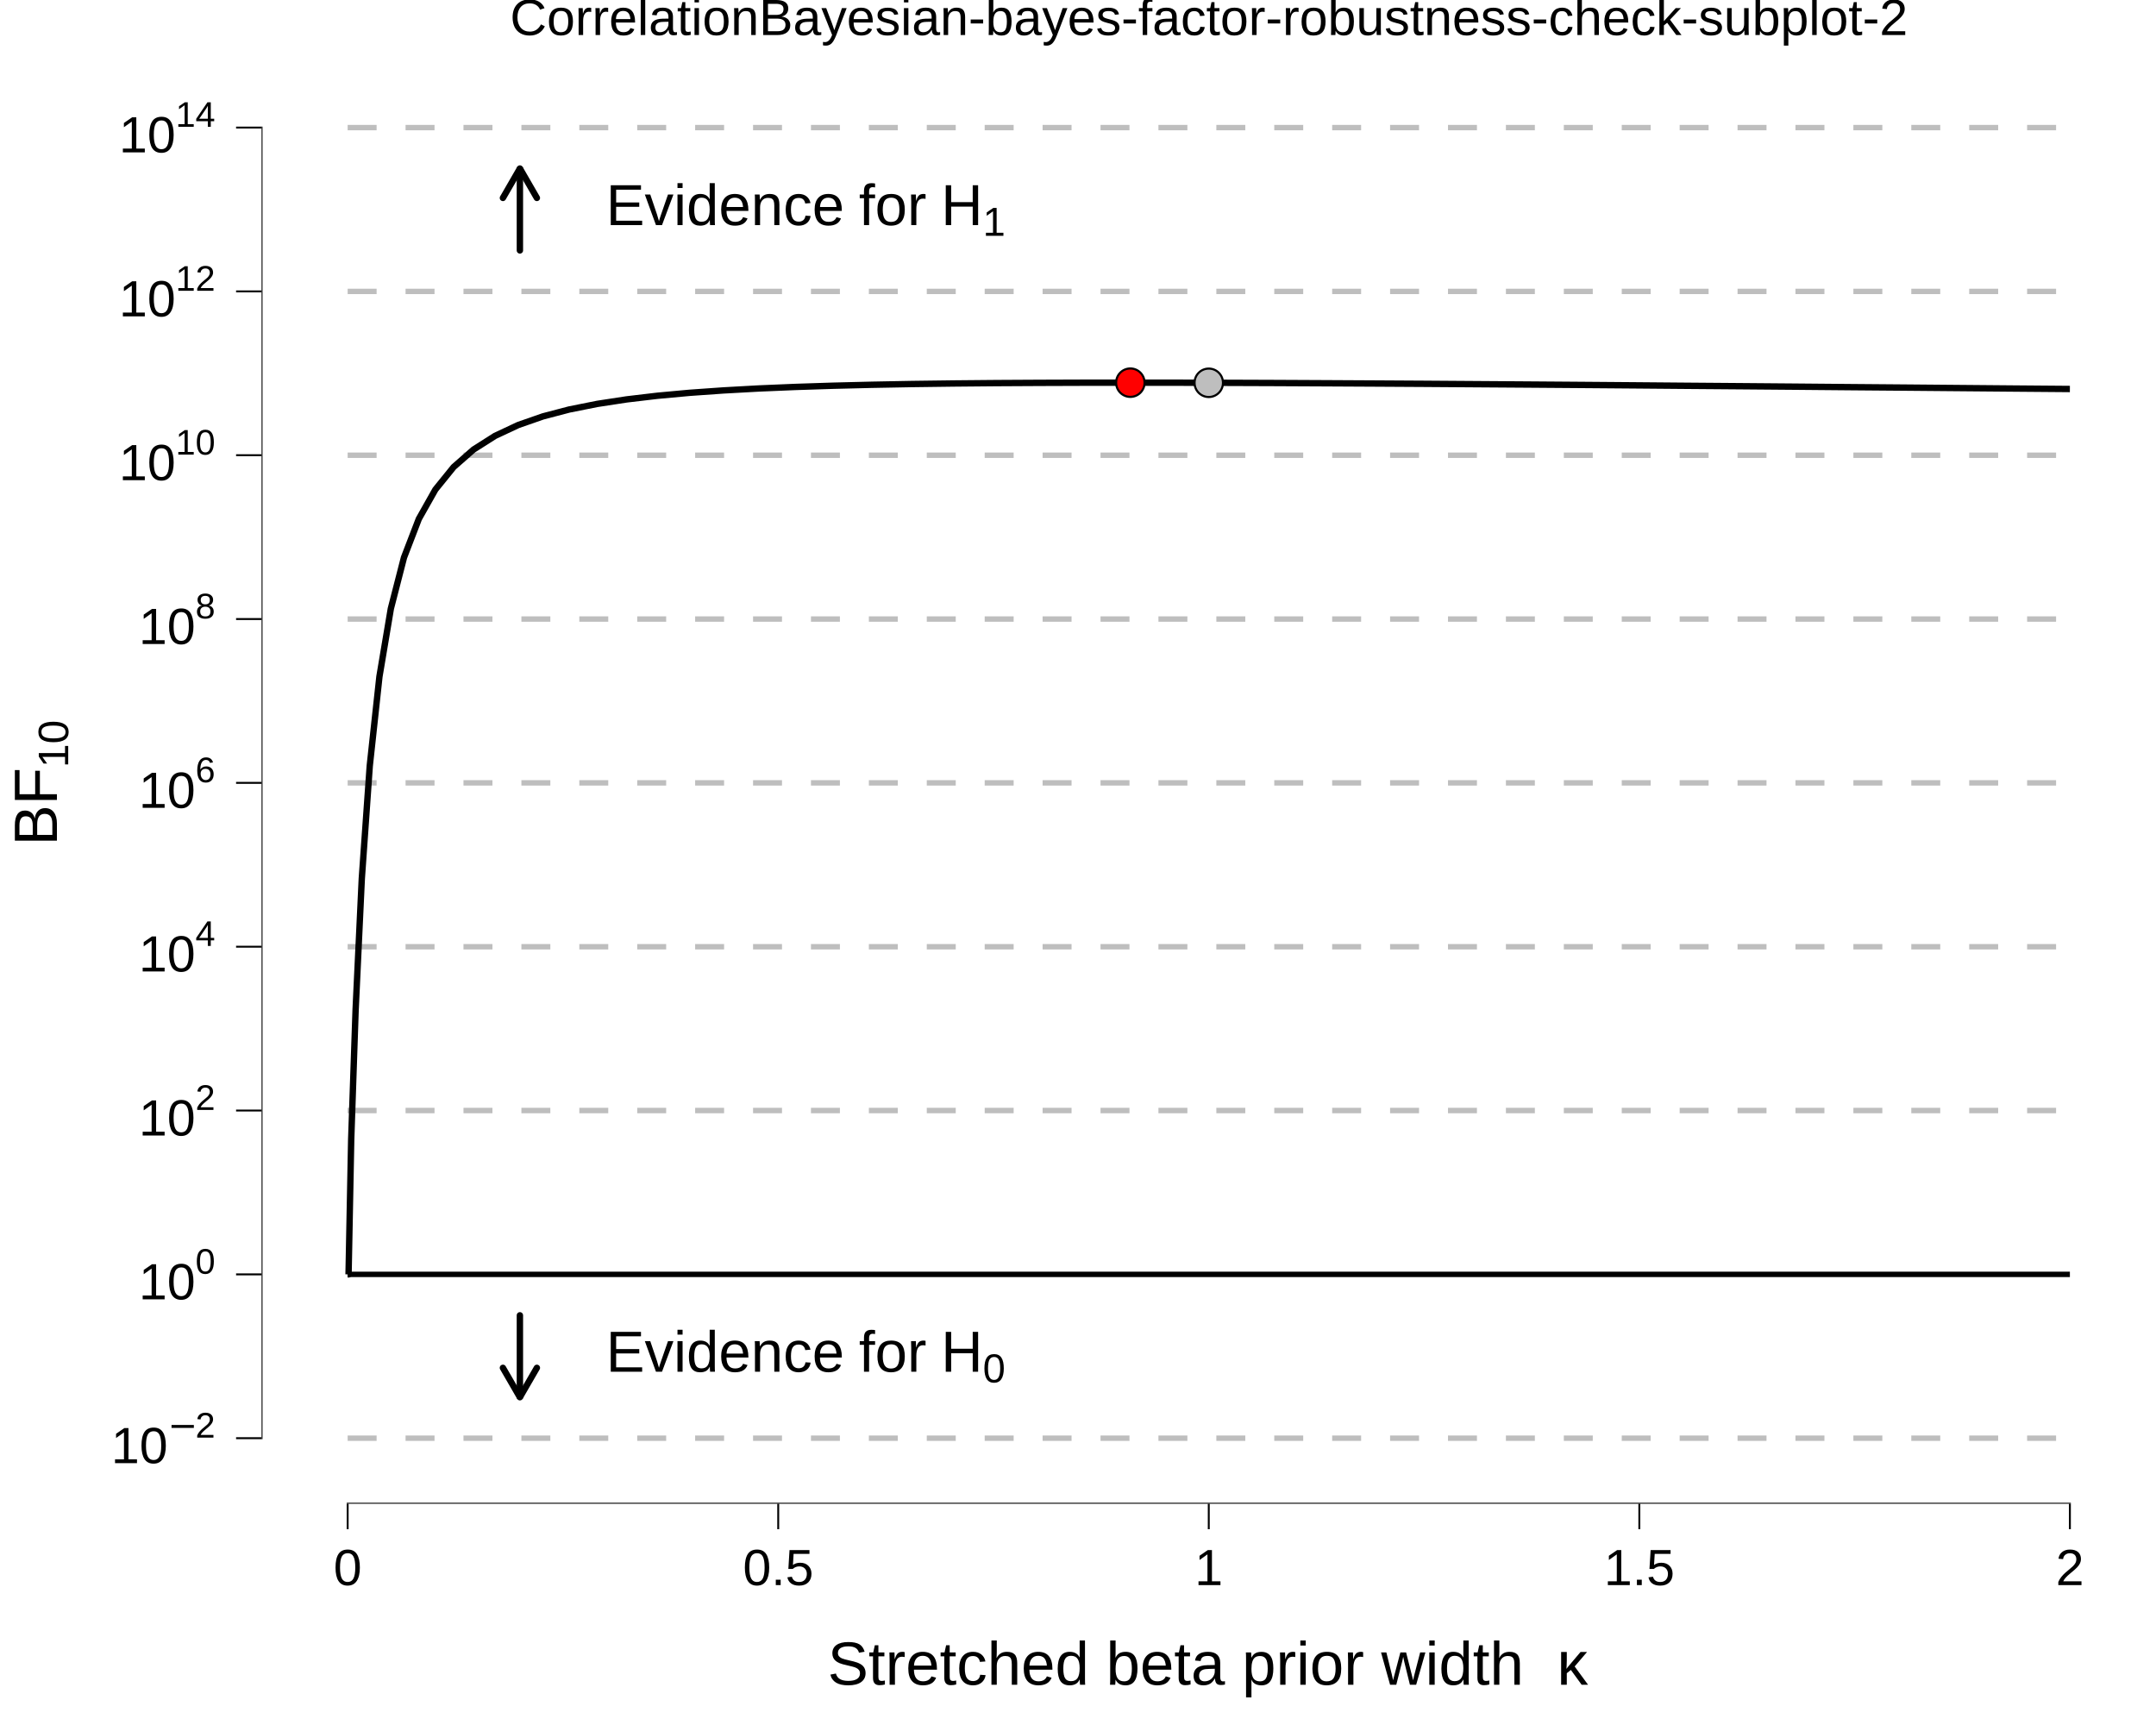
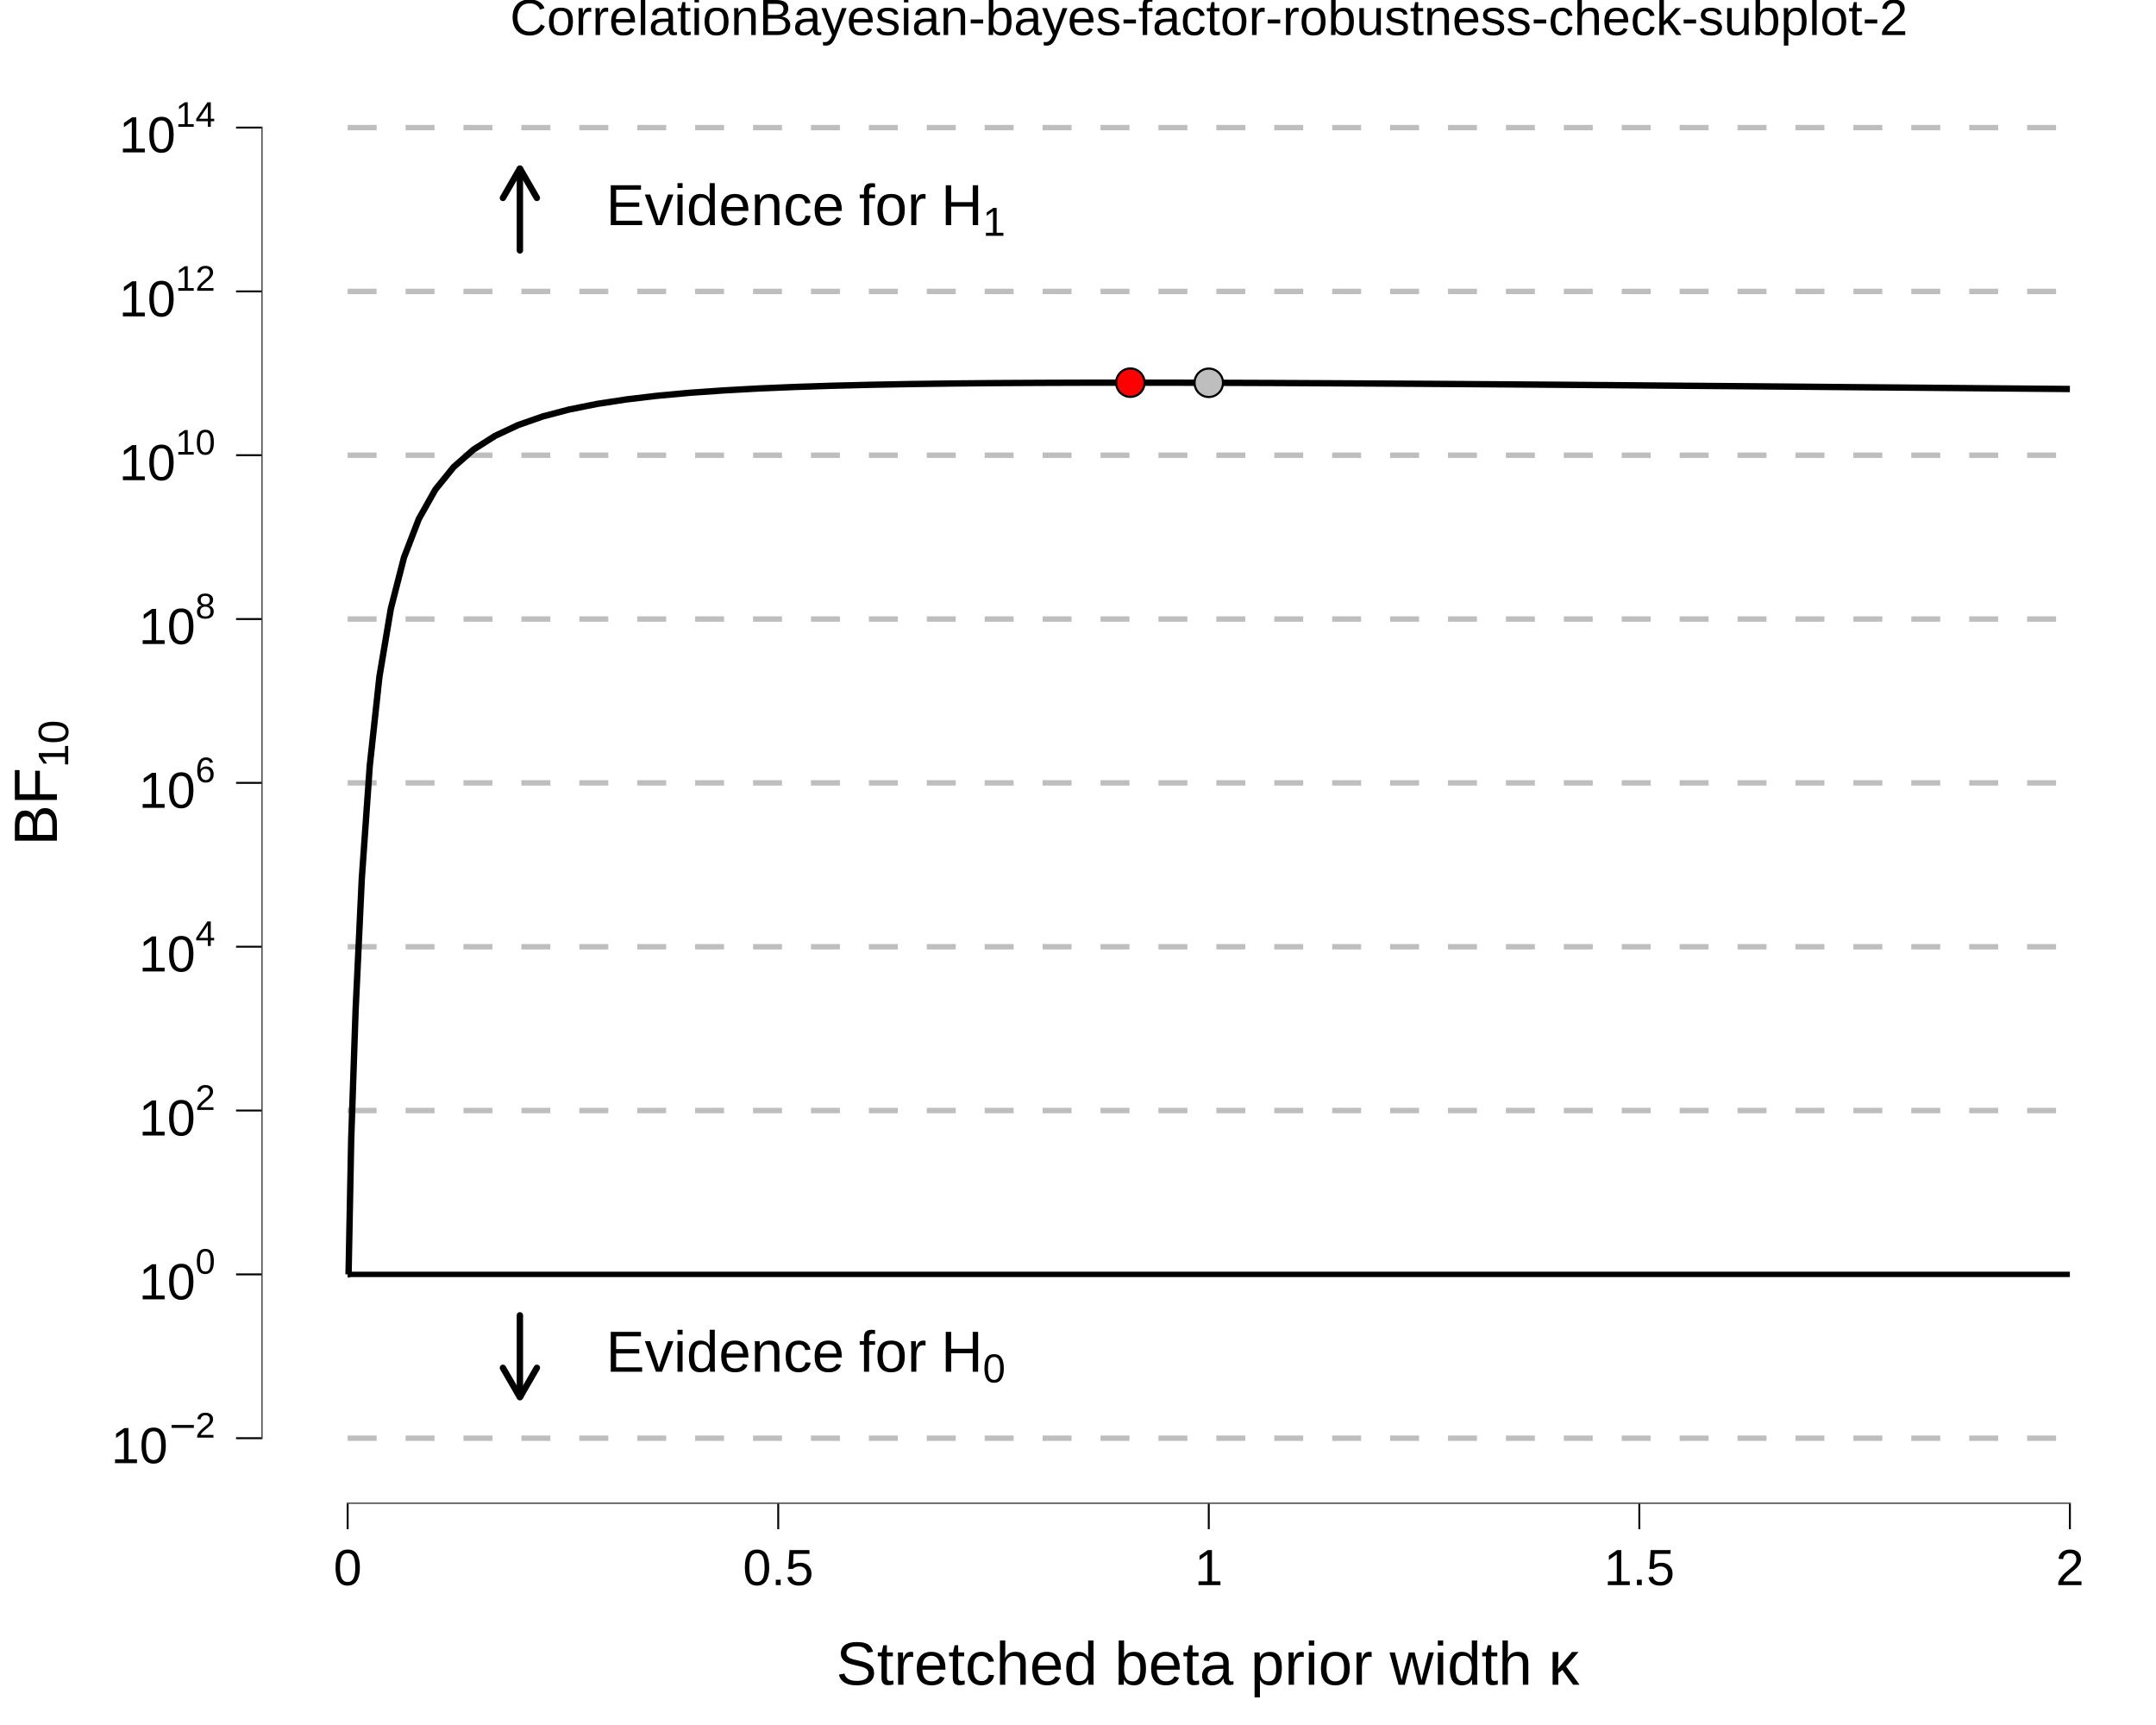
<svg xmlns="http://www.w3.org/2000/svg" viewBox="0 0 720.00 576.00">
  <defs>
    <style type="text/css">
    line, polyline, polygon, path, rect, circle {
      fill: none;
      stroke: #000000;
      stroke-linecap: round;
      stroke-linejoin: round;
      stroke-miterlimit: 10.00;
    }
  </style>
  </defs>
  <rect width="100%" height="100%" style="stroke: none; fill: #FFFFFF;" />
  <rect x="0.00" y="0.00" width="720.00" height="576.00" style="stroke-width: 10.67; stroke: none;" />
  <defs>
    <clipPath id="cpODcuMzV8NzIwLjAwfDUwMi4xMXwyMC43MQ==">
      <rect x="87.35" y="20.71" width="632.65" height="481.40" />
    </clipPath>
  </defs>
  <rect x="87.35" y="20.71" width="632.65" height="481.40" style="stroke-width: 10.67; stroke: none;" clip-path="url(#cpODcuMzV8NzIwLjAwfDUwMi4xMXwyMC43MQ==)" />
  <polyline points="87.35,452.88 720.00,452.88 " style="stroke-width: 0.00; stroke: none; stroke-linecap: butt;" clip-path="url(#cpODcuMzV8NzIwLjAwfDUwMi4xMXwyMC43MQ==)" />
  <polyline points="87.35,398.17 720.00,398.17 " style="stroke-width: 0.00; stroke: none; stroke-linecap: butt;" clip-path="url(#cpODcuMzV8NzIwLjAwfDUwMi4xMXwyMC43MQ==)" />
  <polyline points="87.35,343.47 720.00,343.47 " style="stroke-width: 0.00; stroke: none; stroke-linecap: butt;" clip-path="url(#cpODcuMzV8NzIwLjAwfDUwMi4xMXwyMC43MQ==)" />
  <polyline points="87.35,288.77 720.00,288.77 " style="stroke-width: 0.00; stroke: none; stroke-linecap: butt;" clip-path="url(#cpODcuMzV8NzIwLjAwfDUwMi4xMXwyMC43MQ==)" />
  <polyline points="87.35,234.06 720.00,234.06 " style="stroke-width: 0.00; stroke: none; stroke-linecap: butt;" clip-path="url(#cpODcuMzV8NzIwLjAwfDUwMi4xMXwyMC43MQ==)" />
  <polyline points="87.35,179.36 720.00,179.36 " style="stroke-width: 0.00; stroke: none; stroke-linecap: butt;" clip-path="url(#cpODcuMzV8NzIwLjAwfDUwMi4xMXwyMC43MQ==)" />
  <polyline points="87.35,124.65 720.00,124.65 " style="stroke-width: 0.00; stroke: none; stroke-linecap: butt;" clip-path="url(#cpODcuMzV8NzIwLjAwfDUwMi4xMXwyMC43MQ==)" />
  <polyline points="87.35,69.95 720.00,69.95 " style="stroke-width: 0.00; stroke: none; stroke-linecap: butt;" clip-path="url(#cpODcuMzV8NzIwLjAwfDUwMi4xMXwyMC43MQ==)" />
  <polyline points="188.00,502.11 188.00,20.71 " style="stroke-width: 0.00; stroke: none; stroke-linecap: butt;" clip-path="url(#cpODcuMzV8NzIwLjAwfDUwMi4xMXwyMC43MQ==)" />
  <polyline points="331.78,502.11 331.78,20.71 " style="stroke-width: 0.00; stroke: none; stroke-linecap: butt;" clip-path="url(#cpODcuMzV8NzIwLjAwfDUwMi4xMXwyMC43MQ==)" />
  <polyline points="475.57,502.11 475.57,20.71 " style="stroke-width: 0.00; stroke: none; stroke-linecap: butt;" clip-path="url(#cpODcuMzV8NzIwLjAwfDUwMi4xMXwyMC43MQ==)" />
  <polyline points="619.35,502.11 619.35,20.71 " style="stroke-width: 0.00; stroke: none; stroke-linecap: butt;" clip-path="url(#cpODcuMzV8NzIwLjAwfDUwMi4xMXwyMC43MQ==)" />
  <polyline points="87.35,480.23 720.00,480.23 " style="stroke-width: 0.00; stroke: none; stroke-linecap: butt;" clip-path="url(#cpODcuMzV8NzIwLjAwfDUwMi4xMXwyMC43MQ==)" />
  <polyline points="87.35,425.53 720.00,425.53 " style="stroke-width: 0.00; stroke: none; stroke-linecap: butt;" clip-path="url(#cpODcuMzV8NzIwLjAwfDUwMi4xMXwyMC43MQ==)" />
  <polyline points="87.35,370.82 720.00,370.82 " style="stroke-width: 0.00; stroke: none; stroke-linecap: butt;" clip-path="url(#cpODcuMzV8NzIwLjAwfDUwMi4xMXwyMC43MQ==)" />
  <polyline points="87.35,316.12 720.00,316.12 " style="stroke-width: 0.00; stroke: none; stroke-linecap: butt;" clip-path="url(#cpODcuMzV8NzIwLjAwfDUwMi4xMXwyMC43MQ==)" />
  <polyline points="87.35,261.41 720.00,261.41 " style="stroke-width: 0.00; stroke: none; stroke-linecap: butt;" clip-path="url(#cpODcuMzV8NzIwLjAwfDUwMi4xMXwyMC43MQ==)" />
  <polyline points="87.35,206.71 720.00,206.71 " style="stroke-width: 0.00; stroke: none; stroke-linecap: butt;" clip-path="url(#cpODcuMzV8NzIwLjAwfDUwMi4xMXwyMC43MQ==)" />
  <polyline points="87.35,152.00 720.00,152.00 " style="stroke-width: 0.00; stroke: none; stroke-linecap: butt;" clip-path="url(#cpODcuMzV8NzIwLjAwfDUwMi4xMXwyMC43MQ==)" />
  <polyline points="87.35,97.30 720.00,97.30 " style="stroke-width: 0.00; stroke: none; stroke-linecap: butt;" clip-path="url(#cpODcuMzV8NzIwLjAwfDUwMi4xMXwyMC43MQ==)" />
  <polyline points="87.35,42.60 720.00,42.60 " style="stroke-width: 0.00; stroke: none; stroke-linecap: butt;" clip-path="url(#cpODcuMzV8NzIwLjAwfDUwMi4xMXwyMC43MQ==)" />
  <polyline points="116.10,502.11 116.10,20.71 " style="stroke-width: 0.00; stroke: none; stroke-linecap: butt;" clip-path="url(#cpODcuMzV8NzIwLjAwfDUwMi4xMXwyMC43MQ==)" />
  <polyline points="259.89,502.11 259.89,20.71 " style="stroke-width: 0.00; stroke: none; stroke-linecap: butt;" clip-path="url(#cpODcuMzV8NzIwLjAwfDUwMi4xMXwyMC43MQ==)" />
  <polyline points="403.67,502.11 403.67,20.71 " style="stroke-width: 0.00; stroke: none; stroke-linecap: butt;" clip-path="url(#cpODcuMzV8NzIwLjAwfDUwMi4xMXwyMC43MQ==)" />
  <polyline points="547.46,502.11 547.46,20.71 " style="stroke-width: 0.00; stroke: none; stroke-linecap: butt;" clip-path="url(#cpODcuMzV8NzIwLjAwfDUwMi4xMXwyMC43MQ==)" />
  <polyline points="691.24,502.11 691.24,20.71 " style="stroke-width: 0.00; stroke: none; stroke-linecap: butt;" clip-path="url(#cpODcuMzV8NzIwLjAwfDUwMi4xMXwyMC43MQ==)" />
  <line x1="116.10" y1="480.23" x2="691.24" y2="480.23" style="stroke-width: 1.81; stroke: #BEBEBE; stroke-dasharray: 9.67,9.67; stroke-linecap: butt;" clip-path="url(#cpODcuMzV8NzIwLjAwfDUwMi4xMXwyMC43MQ==)" />
  <line x1="116.10" y1="425.53" x2="691.24" y2="425.53" style="stroke-width: 1.81; stroke-linecap: butt;" clip-path="url(#cpODcuMzV8NzIwLjAwfDUwMi4xMXwyMC43MQ==)" />
  <line x1="116.10" y1="370.82" x2="691.24" y2="370.82" style="stroke-width: 1.81; stroke: #BEBEBE; stroke-dasharray: 9.67,9.67; stroke-linecap: butt;" clip-path="url(#cpODcuMzV8NzIwLjAwfDUwMi4xMXwyMC43MQ==)" />
  <line x1="116.10" y1="316.12" x2="691.24" y2="316.12" style="stroke-width: 1.81; stroke: #BEBEBE; stroke-dasharray: 9.67,9.67; stroke-linecap: butt;" clip-path="url(#cpODcuMzV8NzIwLjAwfDUwMi4xMXwyMC43MQ==)" />
  <line x1="116.10" y1="261.41" x2="691.24" y2="261.41" style="stroke-width: 1.81; stroke: #BEBEBE; stroke-dasharray: 9.67,9.67; stroke-linecap: butt;" clip-path="url(#cpODcuMzV8NzIwLjAwfDUwMi4xMXwyMC43MQ==)" />
  <line x1="116.10" y1="206.71" x2="691.24" y2="206.71" style="stroke-width: 1.81; stroke: #BEBEBE; stroke-dasharray: 9.67,9.67; stroke-linecap: butt;" clip-path="url(#cpODcuMzV8NzIwLjAwfDUwMi4xMXwyMC43MQ==)" />
  <line x1="116.10" y1="152.00" x2="691.24" y2="152.00" style="stroke-width: 1.81; stroke: #BEBEBE; stroke-dasharray: 9.67,9.67; stroke-linecap: butt;" clip-path="url(#cpODcuMzV8NzIwLjAwfDUwMi4xMXwyMC43MQ==)" />
  <line x1="116.10" y1="97.30" x2="691.24" y2="97.30" style="stroke-width: 1.81; stroke: #BEBEBE; stroke-dasharray: 9.67,9.67; stroke-linecap: butt;" clip-path="url(#cpODcuMzV8NzIwLjAwfDUwMi4xMXwyMC43MQ==)" />
  <line x1="116.10" y1="42.60" x2="691.24" y2="42.60" style="stroke-width: 1.81; stroke: #BEBEBE; stroke-dasharray: 9.67,9.67; stroke-linecap: butt;" clip-path="url(#cpODcuMzV8NzIwLjAwfDUwMi4xMXwyMC43MQ==)" />
  <polyline points="116.13,425.53 116.40,425.53 117.28,380.56 118.76,337.16 120.82,293.43 123.48,255.75 126.71,225.94 130.52,203.24 134.91,186.16 139.87,173.27 145.40,163.47 151.49,155.95 158.14,150.11 165.33,145.54 173.06,141.92 181.32,139.04 190.11,136.73 199.42,134.87 209.22,133.37 219.53,132.15 230.32,131.16 241.58,130.37 253.30,129.72 265.48,129.21 278.09,128.80 291.13,128.48 304.58,128.23 318.42,128.05 332.65,127.92 347.25,127.84 362.20,127.79 377.48,127.78 393.09,127.79 409.01,127.83 425.22,127.89 441.70,127.97 458.44,128.06 475.41,128.16 492.61,128.28 510.01,128.40 527.60,128.53 545.36,128.67 563.26,128.82 581.30,128.96 599.45,129.11 617.70,129.27 636.02,129.42 654.39,129.58 672.81,129.74 691.24,129.89 " style="stroke-width: 2.13; stroke-linecap: butt;" clip-path="url(#cpODcuMzV8NzIwLjAwfDUwMi4xMXwyMC43MQ==)" />
  <circle cx="377.48" cy="127.78" r="3.56pt" style="stroke-width: 0.71; fill: #FF0000;" clip-path="url(#cpODcuMzV8NzIwLjAwfDUwMi4xMXwyMC43MQ==)" />
  <circle cx="403.67" cy="127.82" r="3.56pt" style="stroke-width: 0.71; fill: #BEBEBE;" clip-path="url(#cpODcuMzV8NzIwLjAwfDUwMi4xMXwyMC43MQ==)" />
  <line x1="173.62" y1="439.20" x2="173.62" y2="466.55" style="stroke-width: 2.13; stroke-linejoin: bevel;" clip-path="url(#cpODcuMzV8NzIwLjAwfDUwMi4xMXwyMC43MQ==)" />
  <polyline points="167.95,456.74 173.62,466.55 179.29,456.74 " style="stroke-width: 2.13; stroke-linejoin: bevel;" clip-path="url(#cpODcuMzV8NzIwLjAwfDUwMi4xMXwyMC43MQ==)" />
  <line x1="173.62" y1="83.62" x2="173.62" y2="56.27" style="stroke-width: 2.13; stroke-linejoin: bevel;" clip-path="url(#cpODcuMzV8NzIwLjAwfDUwMi4xMXwyMC43MQ==)" />
  <polyline points="179.29,66.09 173.62,56.27 167.95,66.09 " style="stroke-width: 2.13; stroke-linejoin: bevel;" clip-path="url(#cpODcuMzV8NzIwLjAwfDUwMi4xMXwyMC43MQ==)" />
  <g clip-path="url(#cpODcuMzV8NzIwLjAwfDUwMi4xMXwyMC43MQ==)">
    <text x="202.37" y="458.04" style="font-size: 19.35px; font-family: Liberation Sans;" textLength="12.91px" lengthAdjust="spacingAndGlyphs">E</text>
  </g>
  <g clip-path="url(#cpODcuMzV8NzIwLjAwfDUwMi4xMXwyMC43MQ==)">
    <text x="215.28" y="458.04" style="font-size: 19.35px; font-family: Liberation Sans;" textLength="9.67px" lengthAdjust="spacingAndGlyphs">v</text>
  </g>
  <g clip-path="url(#cpODcuMzV8NzIwLjAwfDUwMi4xMXwyMC43MQ==)">
    <text x="224.95" y="458.04" style="font-size: 19.35px; font-family: Liberation Sans;" textLength="4.30px" lengthAdjust="spacingAndGlyphs">i</text>
  </g>
  <g clip-path="url(#cpODcuMzV8NzIwLjAwfDUwMi4xMXwyMC43MQ==)">
    <text x="229.25" y="458.04" style="font-size: 19.35px; font-family: Liberation Sans;" textLength="10.77px" lengthAdjust="spacingAndGlyphs">d</text>
  </g>
  <g clip-path="url(#cpODcuMzV8NzIwLjAwfDUwMi4xMXwyMC43MQ==)">
    <text x="240.01" y="458.04" style="font-size: 19.35px; font-family: Liberation Sans;" textLength="10.77px" lengthAdjust="spacingAndGlyphs">e</text>
  </g>
  <g clip-path="url(#cpODcuMzV8NzIwLjAwfDUwMi4xMXwyMC43MQ==)">
    <text x="250.78" y="458.04" style="font-size: 19.35px; font-family: Liberation Sans;" textLength="10.77px" lengthAdjust="spacingAndGlyphs">n</text>
  </g>
  <g clip-path="url(#cpODcuMzV8NzIwLjAwfDUwMi4xMXwyMC43MQ==)">
    <text x="261.55" y="458.04" style="font-size: 19.35px; font-family: Liberation Sans;" textLength="9.67px" lengthAdjust="spacingAndGlyphs">c</text>
  </g>
  <g clip-path="url(#cpODcuMzV8NzIwLjAwfDUwMi4xMXwyMC43MQ==)">
    <text x="271.22" y="458.04" style="font-size: 19.35px; font-family: Liberation Sans;" textLength="10.77px" lengthAdjust="spacingAndGlyphs">e</text>
  </g>
  <g clip-path="url(#cpODcuMzV8NzIwLjAwfDUwMi4xMXwyMC43MQ==)">
    <text x="281.98" y="458.04" style="font-size: 19.35px; font-family: Symbola;" textLength="4.84px" lengthAdjust="spacingAndGlyphs"> </text>
  </g>
  <g clip-path="url(#cpODcuMzV8NzIwLjAwfDUwMi4xMXwyMC43MQ==)">
    <text x="286.83" y="458.04" style="font-size: 19.35px; font-family: Liberation Sans;" textLength="22.58px" lengthAdjust="spacingAndGlyphs">for</text>
  </g>
  <g clip-path="url(#cpODcuMzV8NzIwLjAwfDUwMi4xMXwyMC43MQ==)">
    <text x="309.41" y="458.04" style="font-size: 19.35px; font-family: Symbola;" textLength="4.84px" lengthAdjust="spacingAndGlyphs"> </text>
  </g>
  <g clip-path="url(#cpODcuMzV8NzIwLjAwfDUwMi4xMXwyMC43MQ==)">
    <text x="314.25" y="458.04" style="font-size: 19.35px; font-family: Liberation Sans;" textLength="13.97px" lengthAdjust="spacingAndGlyphs">H</text>
  </g>
  <g clip-path="url(#cpODcuMzV8NzIwLjAwfDUwMi4xMXwyMC43MQ==)">
    <text x="328.22" y="461.61" style="font-size: 13.54px; font-family: Liberation Sans;" textLength="7.53px" lengthAdjust="spacingAndGlyphs">0</text>
  </g>
  <g clip-path="url(#cpODcuMzV8NzIwLjAwfDUwMi4xMXwyMC43MQ==)">
    <text x="202.37" y="75.17" style="font-size: 19.35px; font-family: Liberation Sans;" textLength="12.91px" lengthAdjust="spacingAndGlyphs">E</text>
  </g>
  <g clip-path="url(#cpODcuMzV8NzIwLjAwfDUwMi4xMXwyMC43MQ==)">
    <text x="215.28" y="75.17" style="font-size: 19.35px; font-family: Liberation Sans;" textLength="9.67px" lengthAdjust="spacingAndGlyphs">v</text>
  </g>
  <g clip-path="url(#cpODcuMzV8NzIwLjAwfDUwMi4xMXwyMC43MQ==)">
    <text x="224.95" y="75.17" style="font-size: 19.35px; font-family: Liberation Sans;" textLength="4.30px" lengthAdjust="spacingAndGlyphs">i</text>
  </g>
  <g clip-path="url(#cpODcuMzV8NzIwLjAwfDUwMi4xMXwyMC43MQ==)">
    <text x="229.25" y="75.17" style="font-size: 19.35px; font-family: Liberation Sans;" textLength="10.77px" lengthAdjust="spacingAndGlyphs">d</text>
  </g>
  <g clip-path="url(#cpODcuMzV8NzIwLjAwfDUwMi4xMXwyMC43MQ==)">
    <text x="240.01" y="75.17" style="font-size: 19.35px; font-family: Liberation Sans;" textLength="10.77px" lengthAdjust="spacingAndGlyphs">e</text>
  </g>
  <g clip-path="url(#cpODcuMzV8NzIwLjAwfDUwMi4xMXwyMC43MQ==)">
    <text x="250.78" y="75.17" style="font-size: 19.35px; font-family: Liberation Sans;" textLength="10.77px" lengthAdjust="spacingAndGlyphs">n</text>
  </g>
  <g clip-path="url(#cpODcuMzV8NzIwLjAwfDUwMi4xMXwyMC43MQ==)">
    <text x="261.55" y="75.17" style="font-size: 19.35px; font-family: Liberation Sans;" textLength="9.67px" lengthAdjust="spacingAndGlyphs">c</text>
  </g>
  <g clip-path="url(#cpODcuMzV8NzIwLjAwfDUwMi4xMXwyMC43MQ==)">
    <text x="271.22" y="75.17" style="font-size: 19.35px; font-family: Liberation Sans;" textLength="10.77px" lengthAdjust="spacingAndGlyphs">e</text>
  </g>
  <g clip-path="url(#cpODcuMzV8NzIwLjAwfDUwMi4xMXwyMC43MQ==)">
    <text x="281.98" y="75.17" style="font-size: 19.35px; font-family: Symbola;" textLength="4.84px" lengthAdjust="spacingAndGlyphs"> </text>
  </g>
  <g clip-path="url(#cpODcuMzV8NzIwLjAwfDUwMi4xMXwyMC43MQ==)">
    <text x="286.83" y="75.17" style="font-size: 19.35px; font-family: Liberation Sans;" textLength="22.58px" lengthAdjust="spacingAndGlyphs">for</text>
  </g>
  <g clip-path="url(#cpODcuMzV8NzIwLjAwfDUwMi4xMXwyMC43MQ==)">
    <text x="309.41" y="75.17" style="font-size: 19.35px; font-family: Symbola;" textLength="4.84px" lengthAdjust="spacingAndGlyphs"> </text>
  </g>
  <g clip-path="url(#cpODcuMzV8NzIwLjAwfDUwMi4xMXwyMC43MQ==)">
    <text x="314.25" y="75.17" style="font-size: 19.35px; font-family: Liberation Sans;" textLength="13.97px" lengthAdjust="spacingAndGlyphs">H</text>
  </g>
  <g clip-path="url(#cpODcuMzV8NzIwLjAwfDUwMi4xMXwyMC43MQ==)">
    <text x="328.22" y="78.74" style="font-size: 13.54px; font-family: Liberation Sans;" textLength="7.53px" lengthAdjust="spacingAndGlyphs">1</text>
  </g>
  <line x1="115.78" y1="502.11" x2="691.56" y2="502.11" style="stroke-width: 0.64; stroke-linecap: butt;" clip-path="url(#cpODcuMzV8NzIwLjAwfDUwMi4xMXwyMC43MQ==)" />
  <line x1="87.35" y1="480.55" x2="87.35" y2="42.28" style="stroke-width: 0.64; stroke-linecap: butt;" clip-path="url(#cpODcuMzV8NzIwLjAwfDUwMi4xMXwyMC43MQ==)" />
  <rect x="87.35" y="20.71" width="632.65" height="481.40" style="stroke-width: 0.00; stroke: none;" clip-path="url(#cpODcuMzV8NzIwLjAwfDUwMi4xMXwyMC43MQ==)" />
  <defs>
    <clipPath id="cpMC4wMHw3MjAuMDB8NTc2LjAwfDAuMDA=">
      <rect x="0.00" y="0.00" width="720.00" height="576.00" />
    </clipPath>
  </defs>
  <polyline points="87.35,502.11 87.35,20.71 " style="stroke-width: 0.00; stroke: none; stroke-linecap: butt;" clip-path="url(#cpMC4wMHw3MjAuMDB8NTc2LjAwfDAuMDA=)" />
  <g clip-path="url(#cpMC4wMHw3MjAuMDB8NTc2LjAwfDAuMDA=)">
    <text x="37.12" y="488.56" style="font-size: 17.00px; font-family: Liberation Sans;" textLength="18.91px" lengthAdjust="spacingAndGlyphs">10</text>
  </g>
  <g clip-path="url(#cpMC4wMHw3MjAuMDB8NTc2LjAwfDAuMDA=)">
    <text x="56.02" y="480.03" style="font-size: 11.90px; font-family: Symbola;" textLength="9.23px" lengthAdjust="spacingAndGlyphs">−</text>
  </g>
  <g clip-path="url(#cpMC4wMHw3MjAuMDB8NTc2LjAwfDAuMDA=)">
    <text x="65.26" y="480.03" style="font-size: 11.90px; font-family: Liberation Sans;" textLength="6.61px" lengthAdjust="spacingAndGlyphs">2</text>
  </g>
  <g clip-path="url(#cpMC4wMHw3MjAuMDB8NTc2LjAwfDAuMDA=)">
    <text x="46.35" y="433.86" style="font-size: 17.00px; font-family: Liberation Sans;" textLength="18.91px" lengthAdjust="spacingAndGlyphs">10</text>
  </g>
  <g clip-path="url(#cpMC4wMHw3MjAuMDB8NTc2LjAwfDAuMDA=)">
    <text x="65.26" y="425.32" style="font-size: 11.90px; font-family: Liberation Sans;" textLength="6.61px" lengthAdjust="spacingAndGlyphs">0</text>
  </g>
  <g clip-path="url(#cpMC4wMHw3MjAuMDB8NTc2LjAwfDAuMDA=)">
    <text x="46.35" y="379.15" style="font-size: 17.00px; font-family: Liberation Sans;" textLength="18.91px" lengthAdjust="spacingAndGlyphs">10</text>
  </g>
  <g clip-path="url(#cpMC4wMHw3MjAuMDB8NTc2LjAwfDAuMDA=)">
    <text x="65.26" y="370.62" style="font-size: 11.90px; font-family: Liberation Sans;" textLength="6.61px" lengthAdjust="spacingAndGlyphs">2</text>
  </g>
  <g clip-path="url(#cpMC4wMHw3MjAuMDB8NTc2LjAwfDAuMDA=)">
    <text x="46.35" y="324.39" style="font-size: 17.00px; font-family: Liberation Sans;" textLength="18.91px" lengthAdjust="spacingAndGlyphs">10</text>
  </g>
  <g clip-path="url(#cpMC4wMHw3MjAuMDB8NTc2LjAwfDAuMDA=)">
    <text x="65.26" y="315.86" style="font-size: 11.90px; font-family: Liberation Sans;" textLength="6.61px" lengthAdjust="spacingAndGlyphs">4</text>
  </g>
  <g clip-path="url(#cpMC4wMHw3MjAuMDB8NTc2LjAwfDAuMDA=)">
    <text x="46.35" y="269.74" style="font-size: 17.00px; font-family: Liberation Sans;" textLength="18.91px" lengthAdjust="spacingAndGlyphs">10</text>
  </g>
  <g clip-path="url(#cpMC4wMHw3MjAuMDB8NTc2LjAwfDAuMDA=)">
    <text x="65.26" y="261.21" style="font-size: 11.90px; font-family: Liberation Sans;" textLength="6.61px" lengthAdjust="spacingAndGlyphs">6</text>
  </g>
  <g clip-path="url(#cpMC4wMHw3MjAuMDB8NTc2LjAwfDAuMDA=)">
    <text x="46.35" y="215.04" style="font-size: 17.00px; font-family: Liberation Sans;" textLength="18.91px" lengthAdjust="spacingAndGlyphs">10</text>
  </g>
  <g clip-path="url(#cpMC4wMHw3MjAuMDB8NTc2LjAwfDAuMDA=)">
    <text x="65.26" y="206.50" style="font-size: 11.90px; font-family: Liberation Sans;" textLength="6.61px" lengthAdjust="spacingAndGlyphs">8</text>
  </g>
  <g clip-path="url(#cpMC4wMHw3MjAuMDB8NTc2LjAwfDAuMDA=)">
    <text x="39.74" y="160.33" style="font-size: 17.00px; font-family: Liberation Sans;" textLength="18.91px" lengthAdjust="spacingAndGlyphs">10</text>
  </g>
  <g clip-path="url(#cpMC4wMHw3MjAuMDB8NTc2LjAwfDAuMDA=)">
    <text x="58.65" y="151.80" style="font-size: 11.90px; font-family: Liberation Sans;" textLength="13.22px" lengthAdjust="spacingAndGlyphs">10</text>
  </g>
  <g clip-path="url(#cpMC4wMHw3MjAuMDB8NTc2LjAwfDAuMDA=)">
    <text x="39.74" y="105.63" style="font-size: 17.00px; font-family: Liberation Sans;" textLength="18.91px" lengthAdjust="spacingAndGlyphs">10</text>
  </g>
  <g clip-path="url(#cpMC4wMHw3MjAuMDB8NTc2LjAwfDAuMDA=)">
    <text x="58.65" y="97.09" style="font-size: 11.90px; font-family: Liberation Sans;" textLength="13.22px" lengthAdjust="spacingAndGlyphs">12</text>
  </g>
  <g clip-path="url(#cpMC4wMHw3MjAuMDB8NTc2LjAwfDAuMDA=)">
    <text x="39.74" y="50.87" style="font-size: 17.00px; font-family: Liberation Sans;" textLength="18.91px" lengthAdjust="spacingAndGlyphs">10</text>
  </g>
  <g clip-path="url(#cpMC4wMHw3MjAuMDB8NTc2LjAwfDAuMDA=)">
    <text x="58.65" y="42.34" style="font-size: 11.90px; font-family: Liberation Sans;" textLength="13.22px" lengthAdjust="spacingAndGlyphs">14</text>
  </g>
  <polyline points="78.84,480.23 87.35,480.23 " style="stroke-width: 0.64; stroke-linecap: butt;" clip-path="url(#cpMC4wMHw3MjAuMDB8NTc2LjAwfDAuMDA=)" />
  <polyline points="78.84,425.53 87.35,425.53 " style="stroke-width: 0.64; stroke-linecap: butt;" clip-path="url(#cpMC4wMHw3MjAuMDB8NTc2LjAwfDAuMDA=)" />
  <polyline points="78.84,370.82 87.35,370.82 " style="stroke-width: 0.64; stroke-linecap: butt;" clip-path="url(#cpMC4wMHw3MjAuMDB8NTc2LjAwfDAuMDA=)" />
  <polyline points="78.84,316.12 87.35,316.12 " style="stroke-width: 0.64; stroke-linecap: butt;" clip-path="url(#cpMC4wMHw3MjAuMDB8NTc2LjAwfDAuMDA=)" />
  <polyline points="78.84,261.41 87.35,261.41 " style="stroke-width: 0.64; stroke-linecap: butt;" clip-path="url(#cpMC4wMHw3MjAuMDB8NTc2LjAwfDAuMDA=)" />
  <polyline points="78.84,206.71 87.35,206.71 " style="stroke-width: 0.64; stroke-linecap: butt;" clip-path="url(#cpMC4wMHw3MjAuMDB8NTc2LjAwfDAuMDA=)" />
  <polyline points="78.84,152.00 87.35,152.00 " style="stroke-width: 0.64; stroke-linecap: butt;" clip-path="url(#cpMC4wMHw3MjAuMDB8NTc2LjAwfDAuMDA=)" />
  <polyline points="78.84,97.30 87.35,97.30 " style="stroke-width: 0.64; stroke-linecap: butt;" clip-path="url(#cpMC4wMHw3MjAuMDB8NTc2LjAwfDAuMDA=)" />
  <polyline points="78.84,42.60 87.35,42.60 " style="stroke-width: 0.64; stroke-linecap: butt;" clip-path="url(#cpMC4wMHw3MjAuMDB8NTc2LjAwfDAuMDA=)" />
  <polyline points="87.35,502.11 720.00,502.11 " style="stroke-width: 0.00; stroke: none; stroke-linecap: butt;" clip-path="url(#cpMC4wMHw3MjAuMDB8NTc2LjAwfDAuMDA=)" />
  <polyline points="116.10,510.62 116.10,502.11 " style="stroke-width: 0.64; stroke-linecap: butt;" clip-path="url(#cpMC4wMHw3MjAuMDB8NTc2LjAwfDAuMDA=)" />
  <polyline points="259.89,510.62 259.89,502.11 " style="stroke-width: 0.64; stroke-linecap: butt;" clip-path="url(#cpMC4wMHw3MjAuMDB8NTc2LjAwfDAuMDA=)" />
  <polyline points="403.67,510.62 403.67,502.11 " style="stroke-width: 0.64; stroke-linecap: butt;" clip-path="url(#cpMC4wMHw3MjAuMDB8NTc2LjAwfDAuMDA=)" />
  <polyline points="547.46,510.62 547.46,502.11 " style="stroke-width: 0.64; stroke-linecap: butt;" clip-path="url(#cpMC4wMHw3MjAuMDB8NTc2LjAwfDAuMDA=)" />
  <polyline points="691.24,510.62 691.24,502.11 " style="stroke-width: 0.64; stroke-linecap: butt;" clip-path="url(#cpMC4wMHw3MjAuMDB8NTc2LjAwfDAuMDA=)" />
  <g clip-path="url(#cpMC4wMHw3MjAuMDB8NTc2LjAwfDAuMDA=)">
    <text x="111.38" y="529.29" style="font-size: 17.00px; font-family: Liberation Sans;" textLength="9.45px" lengthAdjust="spacingAndGlyphs">0</text>
  </g>
  <g clip-path="url(#cpMC4wMHw3MjAuMDB8NTc2LjAwfDAuMDA=)">
    <text x="248.08" y="529.29" style="font-size: 17.00px; font-family: Liberation Sans;" textLength="23.62px" lengthAdjust="spacingAndGlyphs">0.5</text>
  </g>
  <g clip-path="url(#cpMC4wMHw3MjAuMDB8NTc2LjAwfDAuMDA=)">
    <text x="398.95" y="529.29" style="font-size: 17.00px; font-family: Liberation Sans;" textLength="9.45px" lengthAdjust="spacingAndGlyphs">1</text>
  </g>
  <g clip-path="url(#cpMC4wMHw3MjAuMDB8NTc2LjAwfDAuMDA=)">
    <text x="535.65" y="529.29" style="font-size: 17.00px; font-family: Liberation Sans;" textLength="23.62px" lengthAdjust="spacingAndGlyphs">1.5</text>
  </g>
  <g clip-path="url(#cpMC4wMHw3MjAuMDB8NTc2LjAwfDAuMDA=)">
    <text x="686.52" y="529.29" style="font-size: 17.00px; font-family: Liberation Sans;" textLength="9.45px" lengthAdjust="spacingAndGlyphs">2</text>
  </g>
  <g clip-path="url(#cpMC4wMHw3MjAuMDB8NTc2LjAwfDAuMDA=)">
-     <text x="276.39" y="562.55" style="font-size: 20.40px; font-family: Liberation Sans;" textLength="238.12px" lengthAdjust="spacingAndGlyphs">Stretched beta prior width </text>
-   </g>
-   <g clip-path="url(#cpMC4wMHw3MjAuMDB8NTc2LjAwfDAuMDA=)">
-     <text x="514.52" y="562.55" style="font-size: 20.40px; font-family: Symbola;" textLength="5.09px" lengthAdjust="spacingAndGlyphs"> </text>
-   </g>
-   <g clip-path="url(#cpMC4wMHw3MjAuMDB8NTc2LjAwfDAuMDA=)">
-     <text x="519.61" y="562.55" style="font-size: 20.40px; font-family: Symbola;" textLength="11.34px" lengthAdjust="spacingAndGlyphs">κ</text>
+     <text x="279.23" y="562.55" style="font-size: 20.40px; font-family: Liberation Sans;" textLength="232.45px" lengthAdjust="spacingAndGlyphs">Stretched beta prior width</text>
+   </g>
+   <g clip-path="url(#cpMC4wMHw3MjAuMDB8NTc2LjAwfDAuMDA=)">
+     <text x="511.68" y="562.55" style="font-size: 20.40px; font-family: Symbola;" textLength="5.09px" lengthAdjust="spacingAndGlyphs"> </text>
+   </g>
+   <g clip-path="url(#cpMC4wMHw3MjAuMDB8NTc2LjAwfDAuMDA=)">
+     <text x="516.77" y="562.55" style="font-size: 20.40px; font-family: Symbola;" textLength="11.34px" lengthAdjust="spacingAndGlyphs">κ</text>
  </g>
  <g clip-path="url(#cpMC4wMHw3MjAuMDB8NTc2LjAwfDAuMDA=)">
    <text transform="translate(19.01,282.37) rotate(-90)" style="font-size: 20.40px; font-family: Liberation Sans;" textLength="13.59px" lengthAdjust="spacingAndGlyphs">B</text>
  </g>
  <g clip-path="url(#cpMC4wMHw3MjAuMDB8NTc2LjAwfDAuMDA=)">
    <text transform="translate(19.01,268.78) rotate(-90)" style="font-size: 20.40px; font-family: Liberation Sans;" textLength="12.45px" lengthAdjust="spacingAndGlyphs">F</text>
  </g>
  <g clip-path="url(#cpMC4wMHw3MjAuMDB8NTc2LjAwfDAuMDA=)">
    <text transform="translate(22.78,256.33) rotate(-90)" style="font-size: 14.28px; font-family: Liberation Sans;" textLength="7.94px" lengthAdjust="spacingAndGlyphs">1</text>
  </g>
  <g clip-path="url(#cpMC4wMHw3MjAuMDB8NTc2LjAwfDAuMDA=)">
    <text transform="translate(22.78,248.39) rotate(-90)" style="font-size: 14.28px; font-family: Liberation Sans;" textLength="7.94px" lengthAdjust="spacingAndGlyphs">0</text>
  </g>
  <g clip-path="url(#cpMC4wMHw3MjAuMDB8NTc2LjAwfDAuMDA=)">
    <text x="170.33" y="11.70" style="font-size: 17.00px; font-family: Liberation Sans;" textLength="466.69px" lengthAdjust="spacingAndGlyphs">CorrelationBayesian-bayes-factor-robustness-check-subplot-2</text>
  </g>
</svg>
